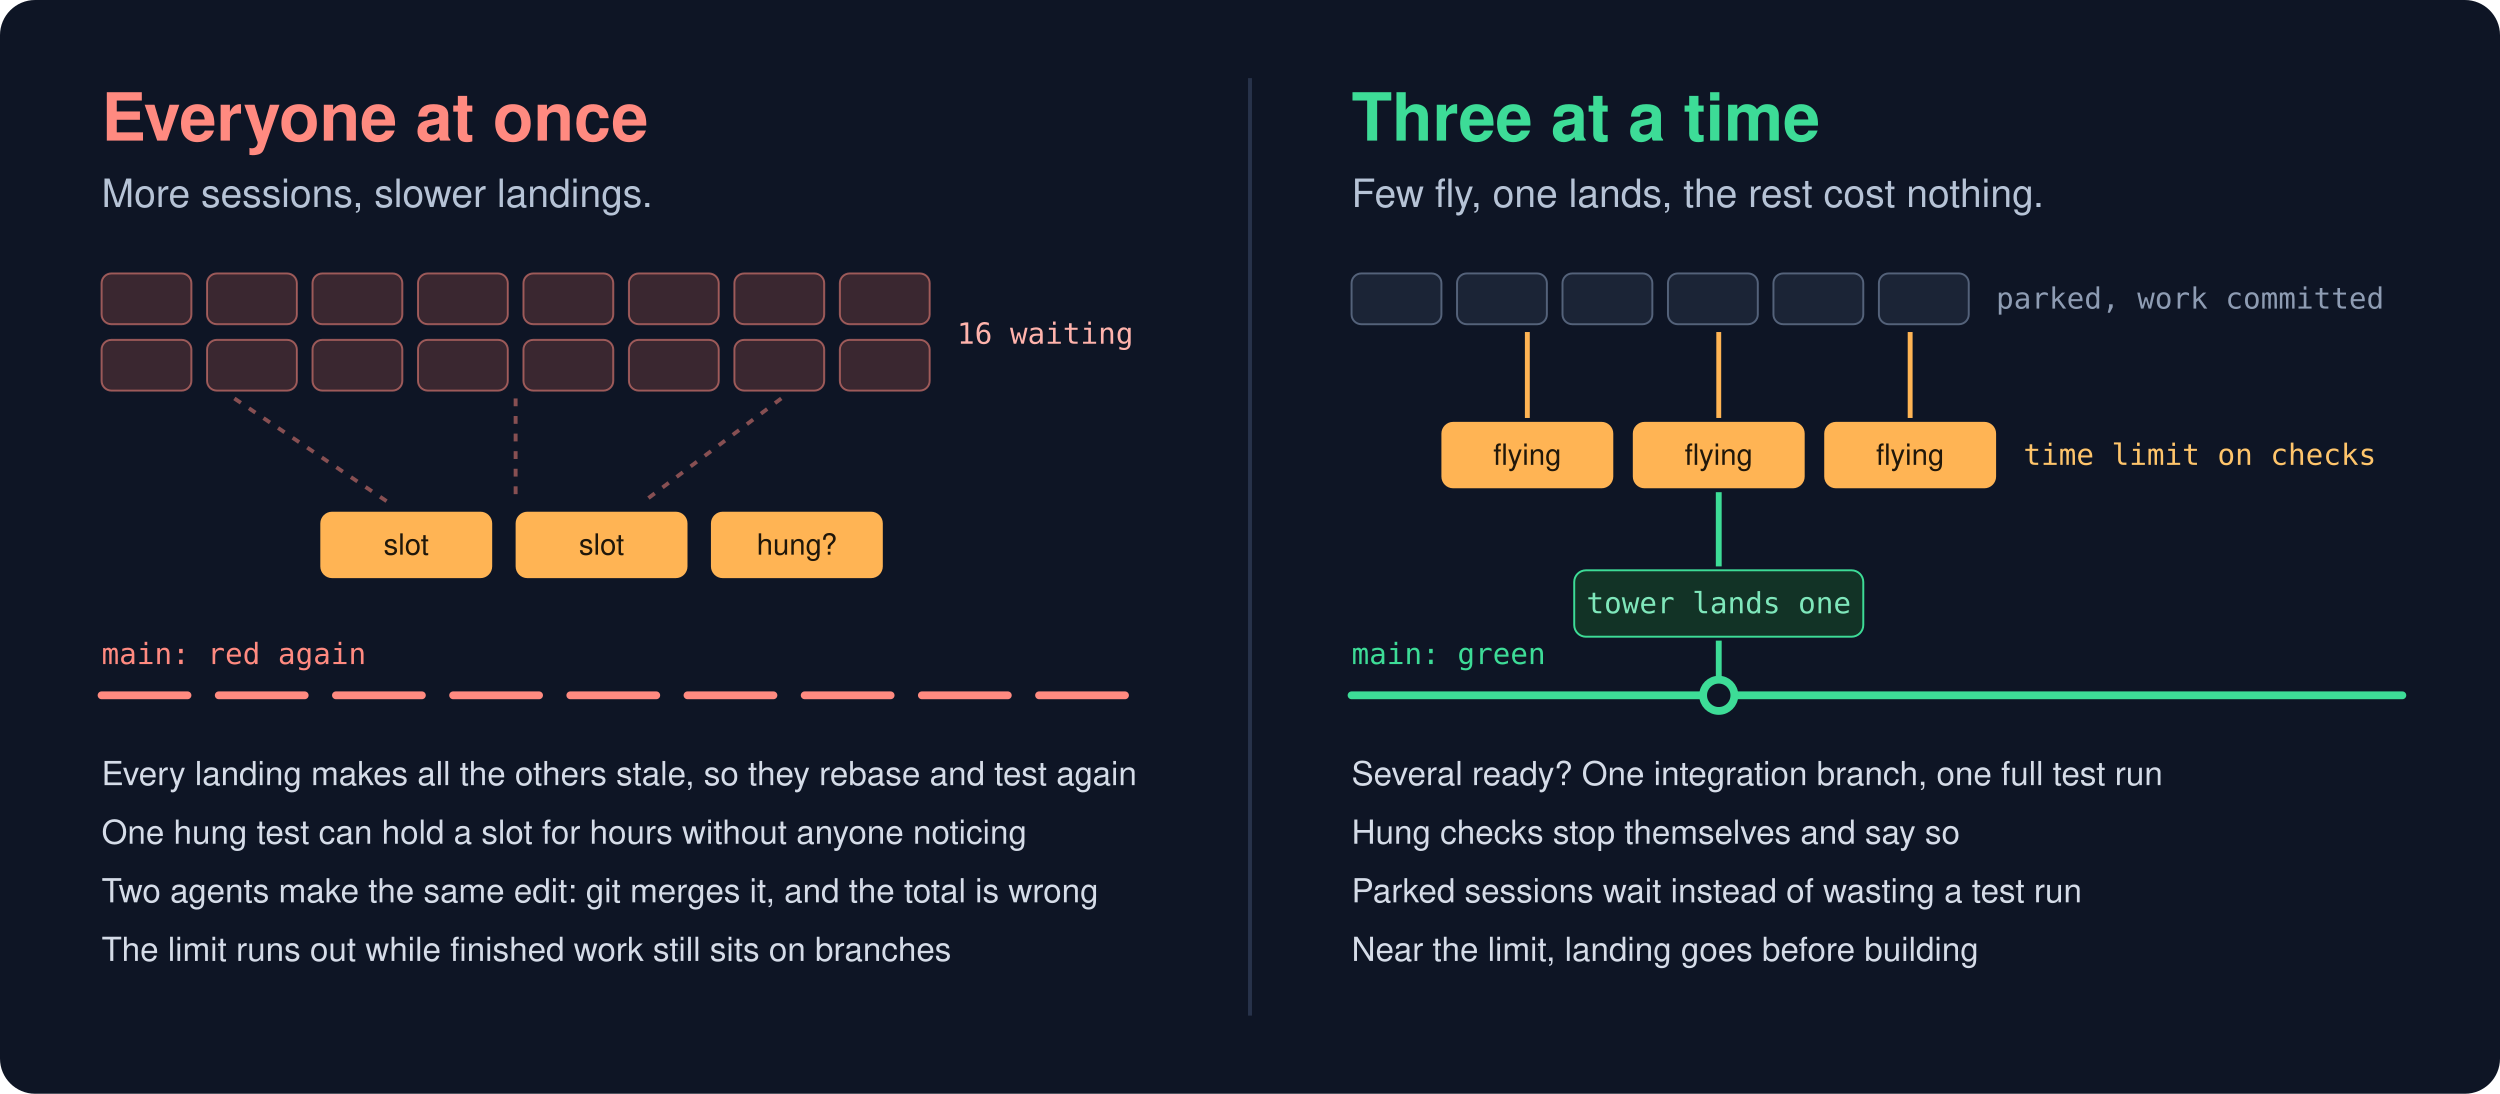
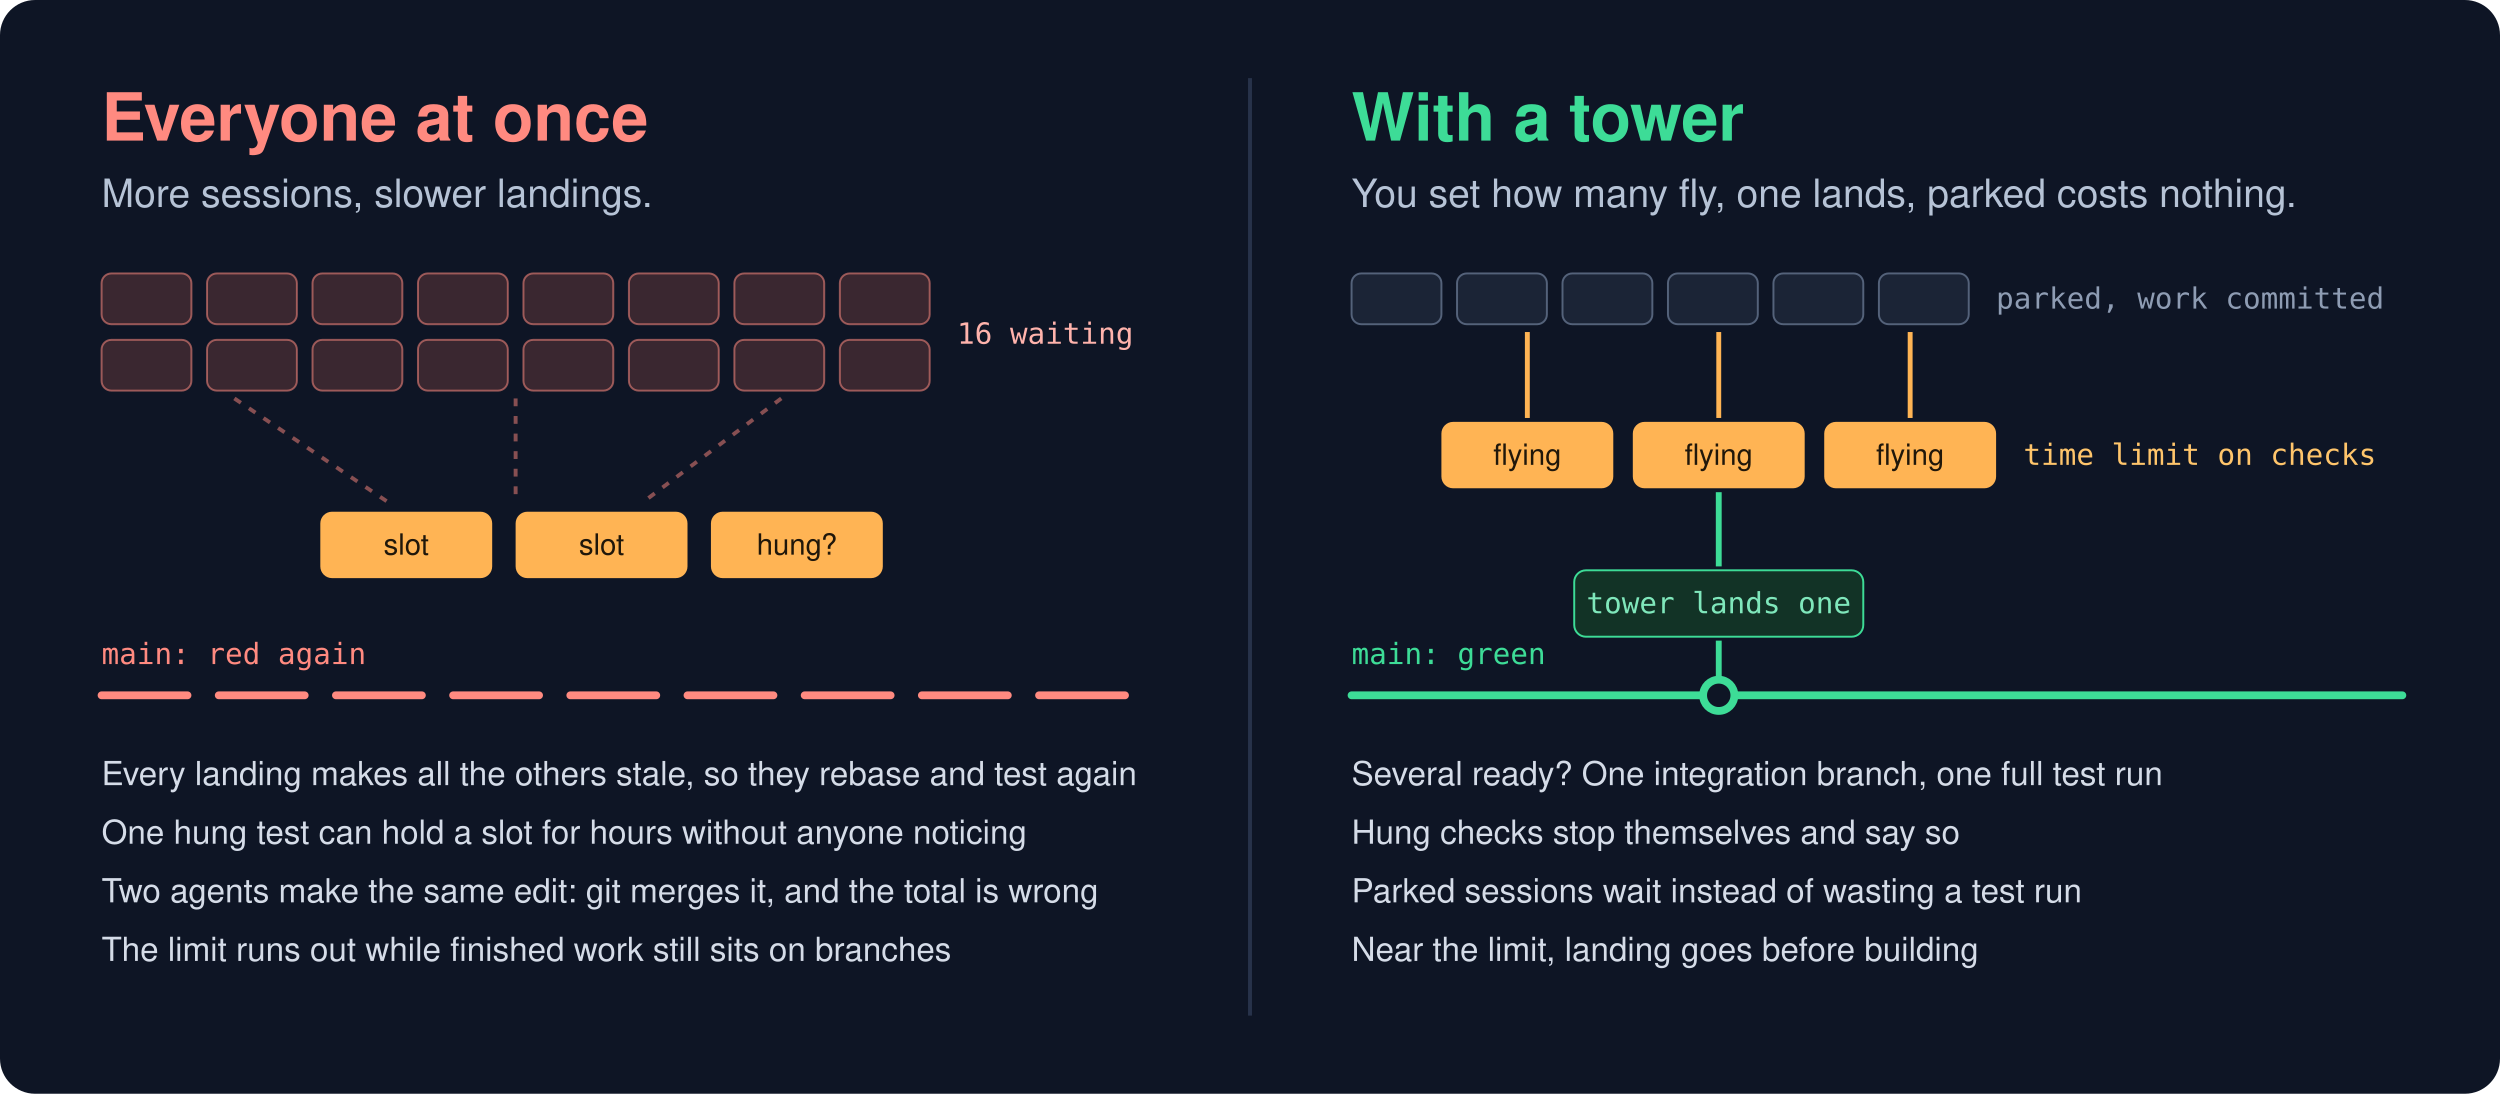
- <svg xmlns="http://www.w3.org/2000/svg" viewBox="0 0 1280 560" width="1280" height="560" role="img" aria-label="Left: twenty agents crowd three test slots and go stale at every landing. Right: three agents fly, the others park, and each lands in turn.">
+ <svg xmlns="http://www.w3.org/2000/svg" viewBox="0 0 1280 560" width="1280" height="560" role="img" aria-label="Left: twenty agents crowd three test slots and go stale at every landing. Right: a tower decides who flies, the others park, and each lands in turn.">
  <defs>
    <style>
    text{font-family:-apple-system,BlinkMacSystemFont,"Segoe UI",Helvetica,Arial,sans-serif}
    .h{font-size:34px;font-weight:700}.s{font-size:20px;fill:#B6C3D6}.t{font-size:17px}.n{font-family:ui-monospace,SFMono-Regular,Menlo,Consolas,monospace;font-size:15px}
  </style>
  </defs>
  <rect width="1280" height="560" rx="18" fill="#0E1525" />
  <line x1="640" y1="40" x2="640" y2="520" stroke="#27324A" stroke-width="2" />
  <text x="52" y="72" class="h" fill="#FF8A80">Everyone at once</text>
  <text x="52" y="106" class="s">More sessions, slower landings.</text>
  <g fill="#3A2730" stroke="#FF8A80" stroke-opacity=".55">
    <rect x="52" y="140" width="46" height="26" rx="5" />
    <rect x="106" y="140" width="46" height="26" rx="5" />
    <rect x="160" y="140" width="46" height="26" rx="5" />
    <rect x="214" y="140" width="46" height="26" rx="5" />
    <rect x="268" y="140" width="46" height="26" rx="5" />
    <rect x="322" y="140" width="46" height="26" rx="5" />
    <rect x="376" y="140" width="46" height="26" rx="5" />
    <rect x="430" y="140" width="46" height="26" rx="5" />
    <rect x="52" y="174" width="46" height="26" rx="5" />
    <rect x="106" y="174" width="46" height="26" rx="5" />
    <rect x="160" y="174" width="46" height="26" rx="5" />
    <rect x="214" y="174" width="46" height="26" rx="5" />
    <rect x="268" y="174" width="46" height="26" rx="5" />
    <rect x="322" y="174" width="46" height="26" rx="5" />
    <rect x="376" y="174" width="46" height="26" rx="5" />
    <rect x="430" y="174" width="46" height="26" rx="5" />
  </g>
  <text x="490" y="176" class="n" fill="#FFB3AC">16 waiting</text>
  <g fill="none" stroke="#FF8A80" stroke-opacity=".5" stroke-width="2" stroke-dasharray="4 5">
    <path d="M120,204 L200,258" />
    <path d="M264,204 L264,258" />
    <path d="M400,204 L328,258" />
  </g>
  <g fill="#FFB454">
    <rect x="164" y="262" width="88" height="34" rx="6" />
    <rect x="264" y="262" width="88" height="34" rx="6" />
    <rect x="364" y="262" width="88" height="34" rx="6" />
  </g>
  <g class="n" font-size="15" fill="#20170A" text-anchor="middle">
    <text x="208" y="284">slot</text>
    <text x="308" y="284">slot</text>
    <text x="408" y="284">hung?</text>
  </g>
  <line x1="52" y1="356" x2="590" y2="356" stroke="#FF8A80" stroke-width="4" stroke-linecap="round" stroke-dasharray="44 16" />
  <text x="52" y="340" class="n" fill="#FF8A80">main: red again</text>
  <g class="t" fill="#D5DCE8">
    <text x="52" y="402">Every landing makes all the others stale, so they rebase and test again</text>
    <text x="52" y="432">One hung test can hold a slot for hours without anyone noticing</text>
    <text x="52" y="462">Two agents make the same edit: git merges it, and the total is wrong</text>
    <text x="52" y="492">The limit runs out while finished work still sits on branches</text>
  </g>
-   <text x="692" y="72" class="h" fill="#3DDC97">Three at a time</text>
-   <text x="692" y="106" class="s">Few fly, one lands, the rest cost nothing.</text>
+   <text x="692" y="72" class="h" fill="#3DDC97">With a tower</text>
+   <text x="692" y="106" class="s">You set how many fly, one lands, parked costs nothing.</text>
  <g fill="#1B2436" stroke="#54627A">
    <rect x="692" y="140" width="46" height="26" rx="5" />
    <rect x="746" y="140" width="46" height="26" rx="5" />
    <rect x="800" y="140" width="46" height="26" rx="5" />
    <rect x="854" y="140" width="46" height="26" rx="5" />
    <rect x="908" y="140" width="46" height="26" rx="5" />
    <rect x="962" y="140" width="46" height="26" rx="5" />
  </g>
  <text x="1022" y="158" class="n" fill="#8E9CB3">parked, work committed</text>
  <g fill="none" stroke="#FFB454" stroke-width="2.5">
    <path d="M782,170 L782,214" />
    <path d="M880,170 L880,214" />
    <path d="M978,170 L978,214" />
  </g>
  <g fill="#FFB454">
    <rect x="738" y="216" width="88" height="34" rx="6" />
    <rect x="836" y="216" width="88" height="34" rx="6" />
    <rect x="934" y="216" width="88" height="34" rx="6" />
  </g>
  <g class="n" fill="#20170A" text-anchor="middle">
    <text x="782" y="238">flying</text>
    <text x="880" y="238">flying</text>
    <text x="978" y="238">flying</text>
  </g>
  <text x="1036" y="238" class="n" fill="#FFC56B">time limit on checks</text>
  <path d="M880,252 L880,290" stroke="#3DDC97" stroke-width="3" />
  <rect x="806" y="292" width="148" height="34" rx="6" fill="#123326" stroke="#3DDC97" />
  <text x="880" y="314" class="n" fill="#7FE7BB" text-anchor="middle">tower lands one</text>
  <path d="M880,328 L880,352" stroke="#3DDC97" stroke-width="3" />
  <line x1="692" y1="356" x2="1230" y2="356" stroke="#3DDC97" stroke-width="4" stroke-linecap="round" />
  <circle cx="880" cy="356" r="8" fill="#0E1525" stroke="#3DDC97" stroke-width="4" />
  <text x="692" y="340" class="n" fill="#3DDC97">main: green</text>
  <g class="t" fill="#D5DCE8">
    <text x="692" y="402">Several ready? One integration branch, one full test run</text>
    <text x="692" y="432">Hung checks stop themselves and say so</text>
    <text x="692" y="462">Parked sessions wait instead of wasting a test run</text>
    <text x="692" y="492">Near the limit, landing goes before building</text>
  </g>
</svg>
